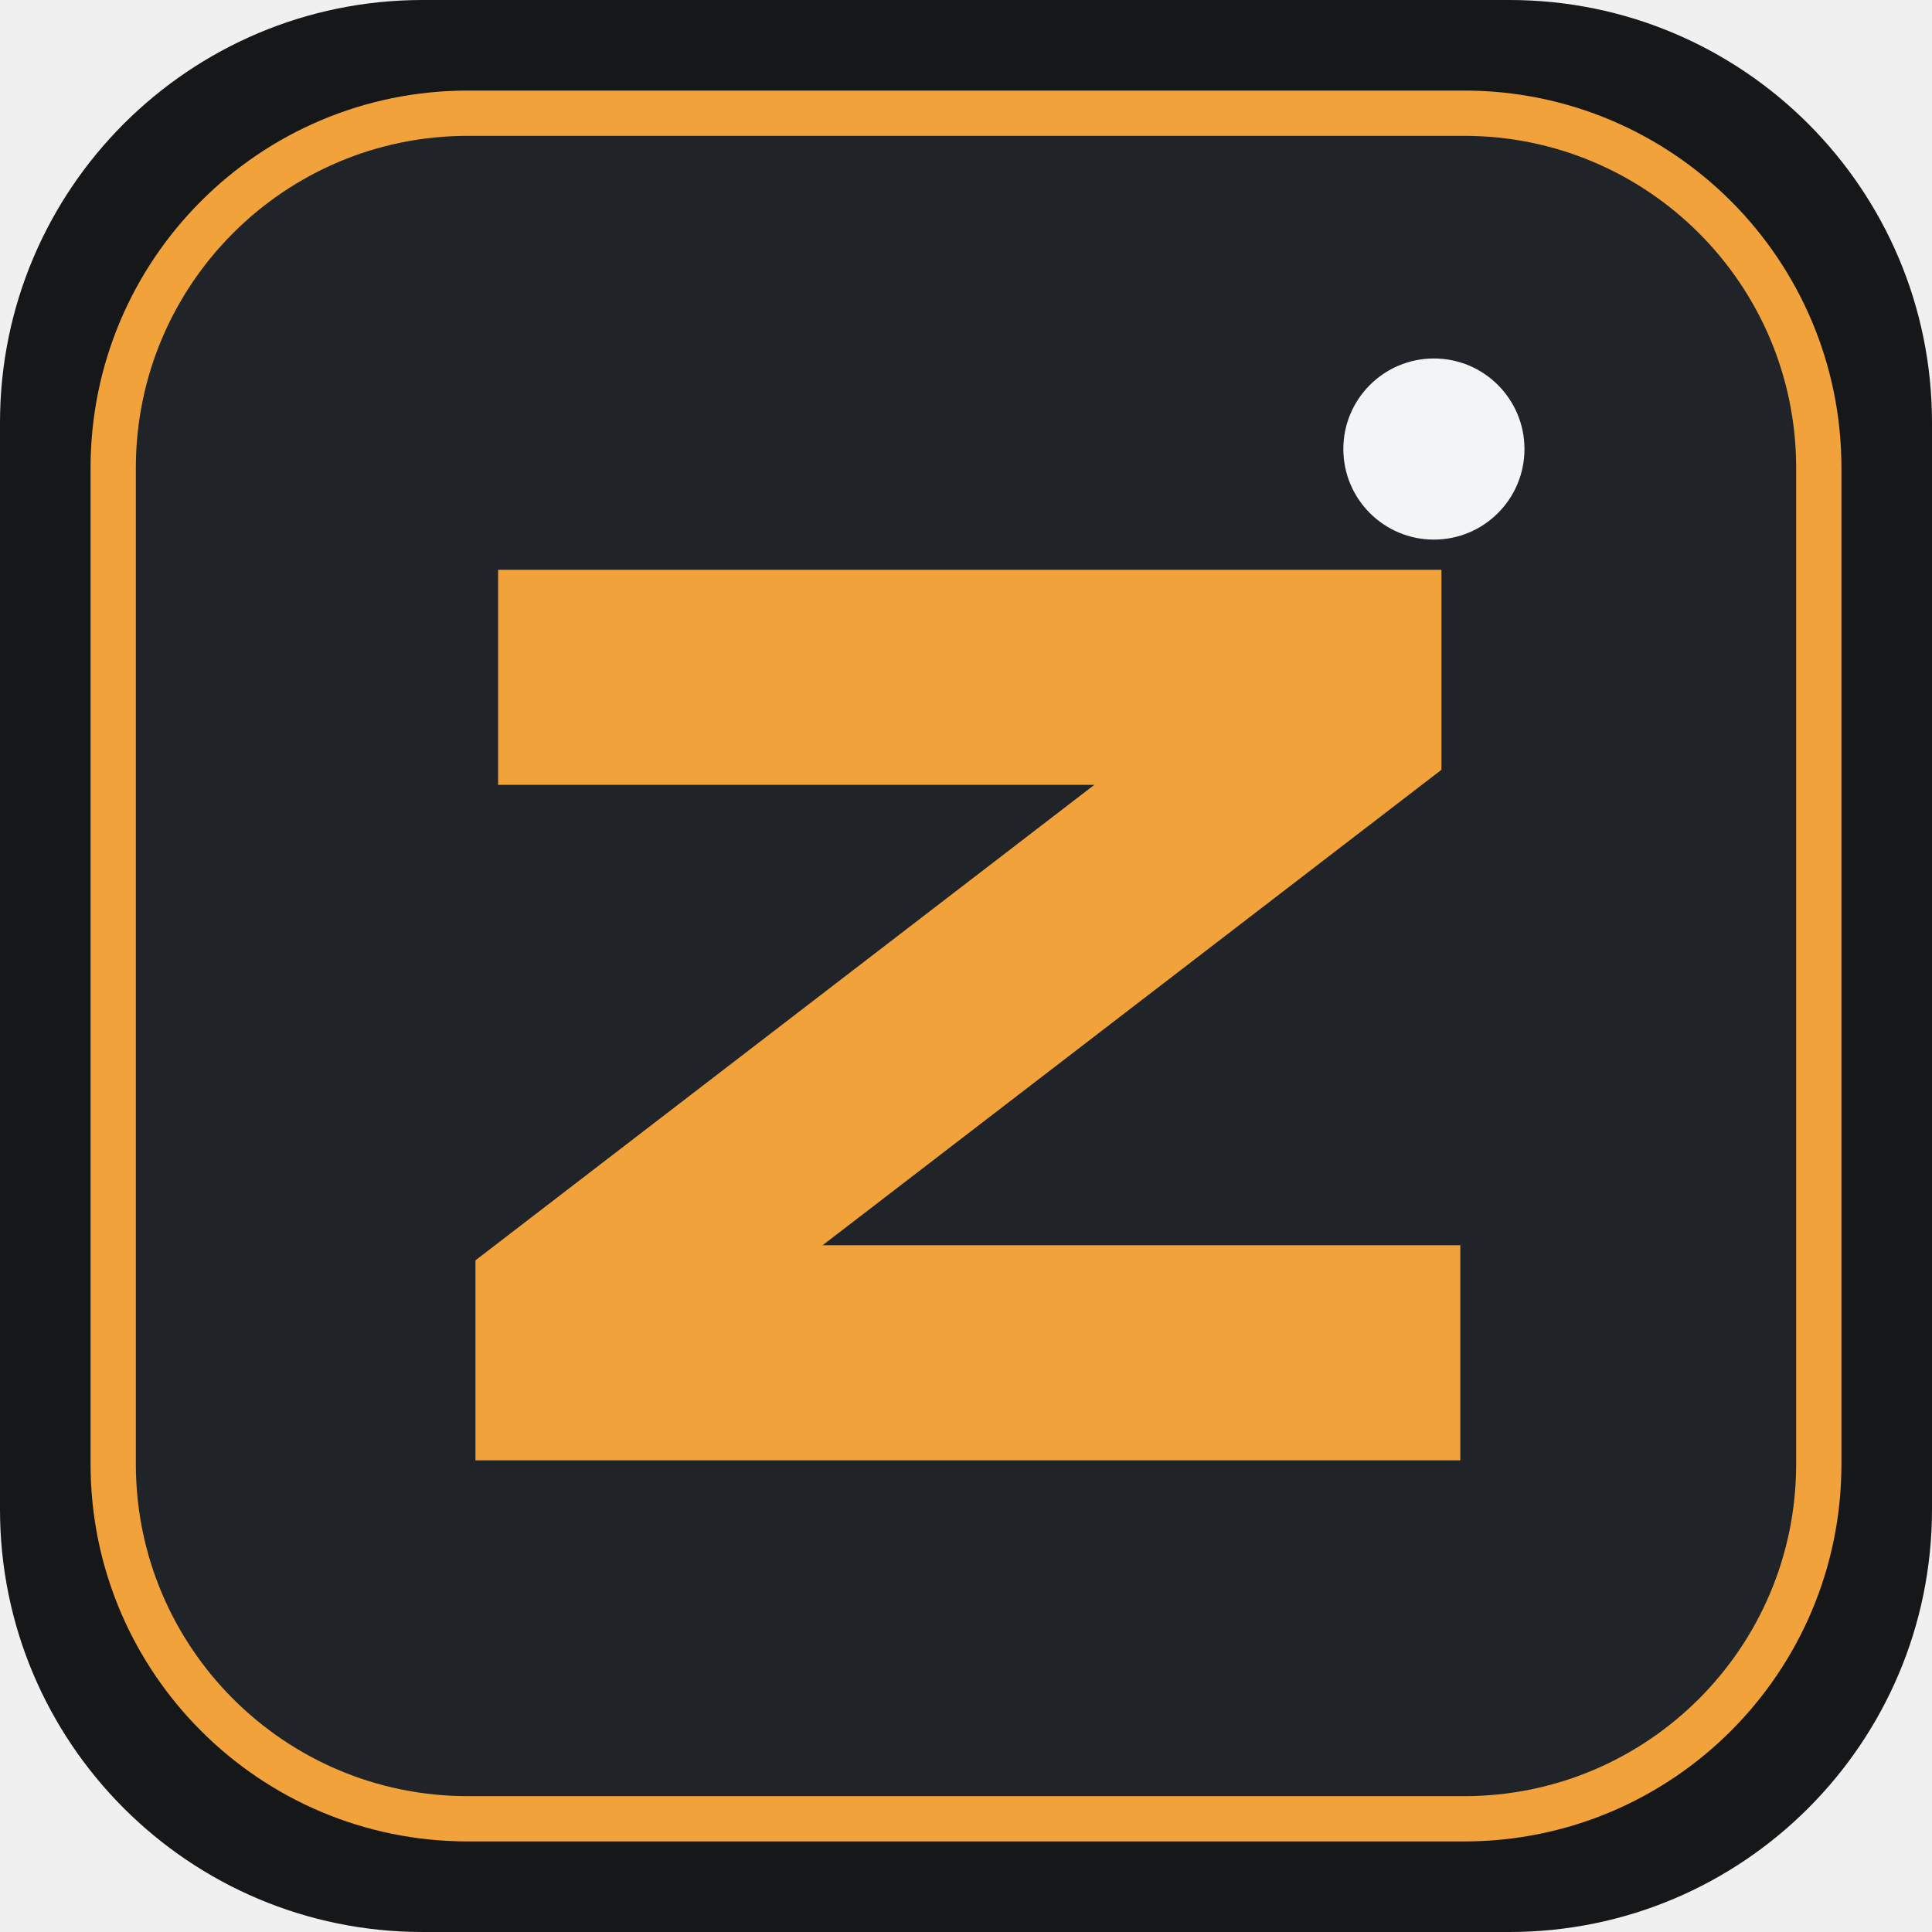
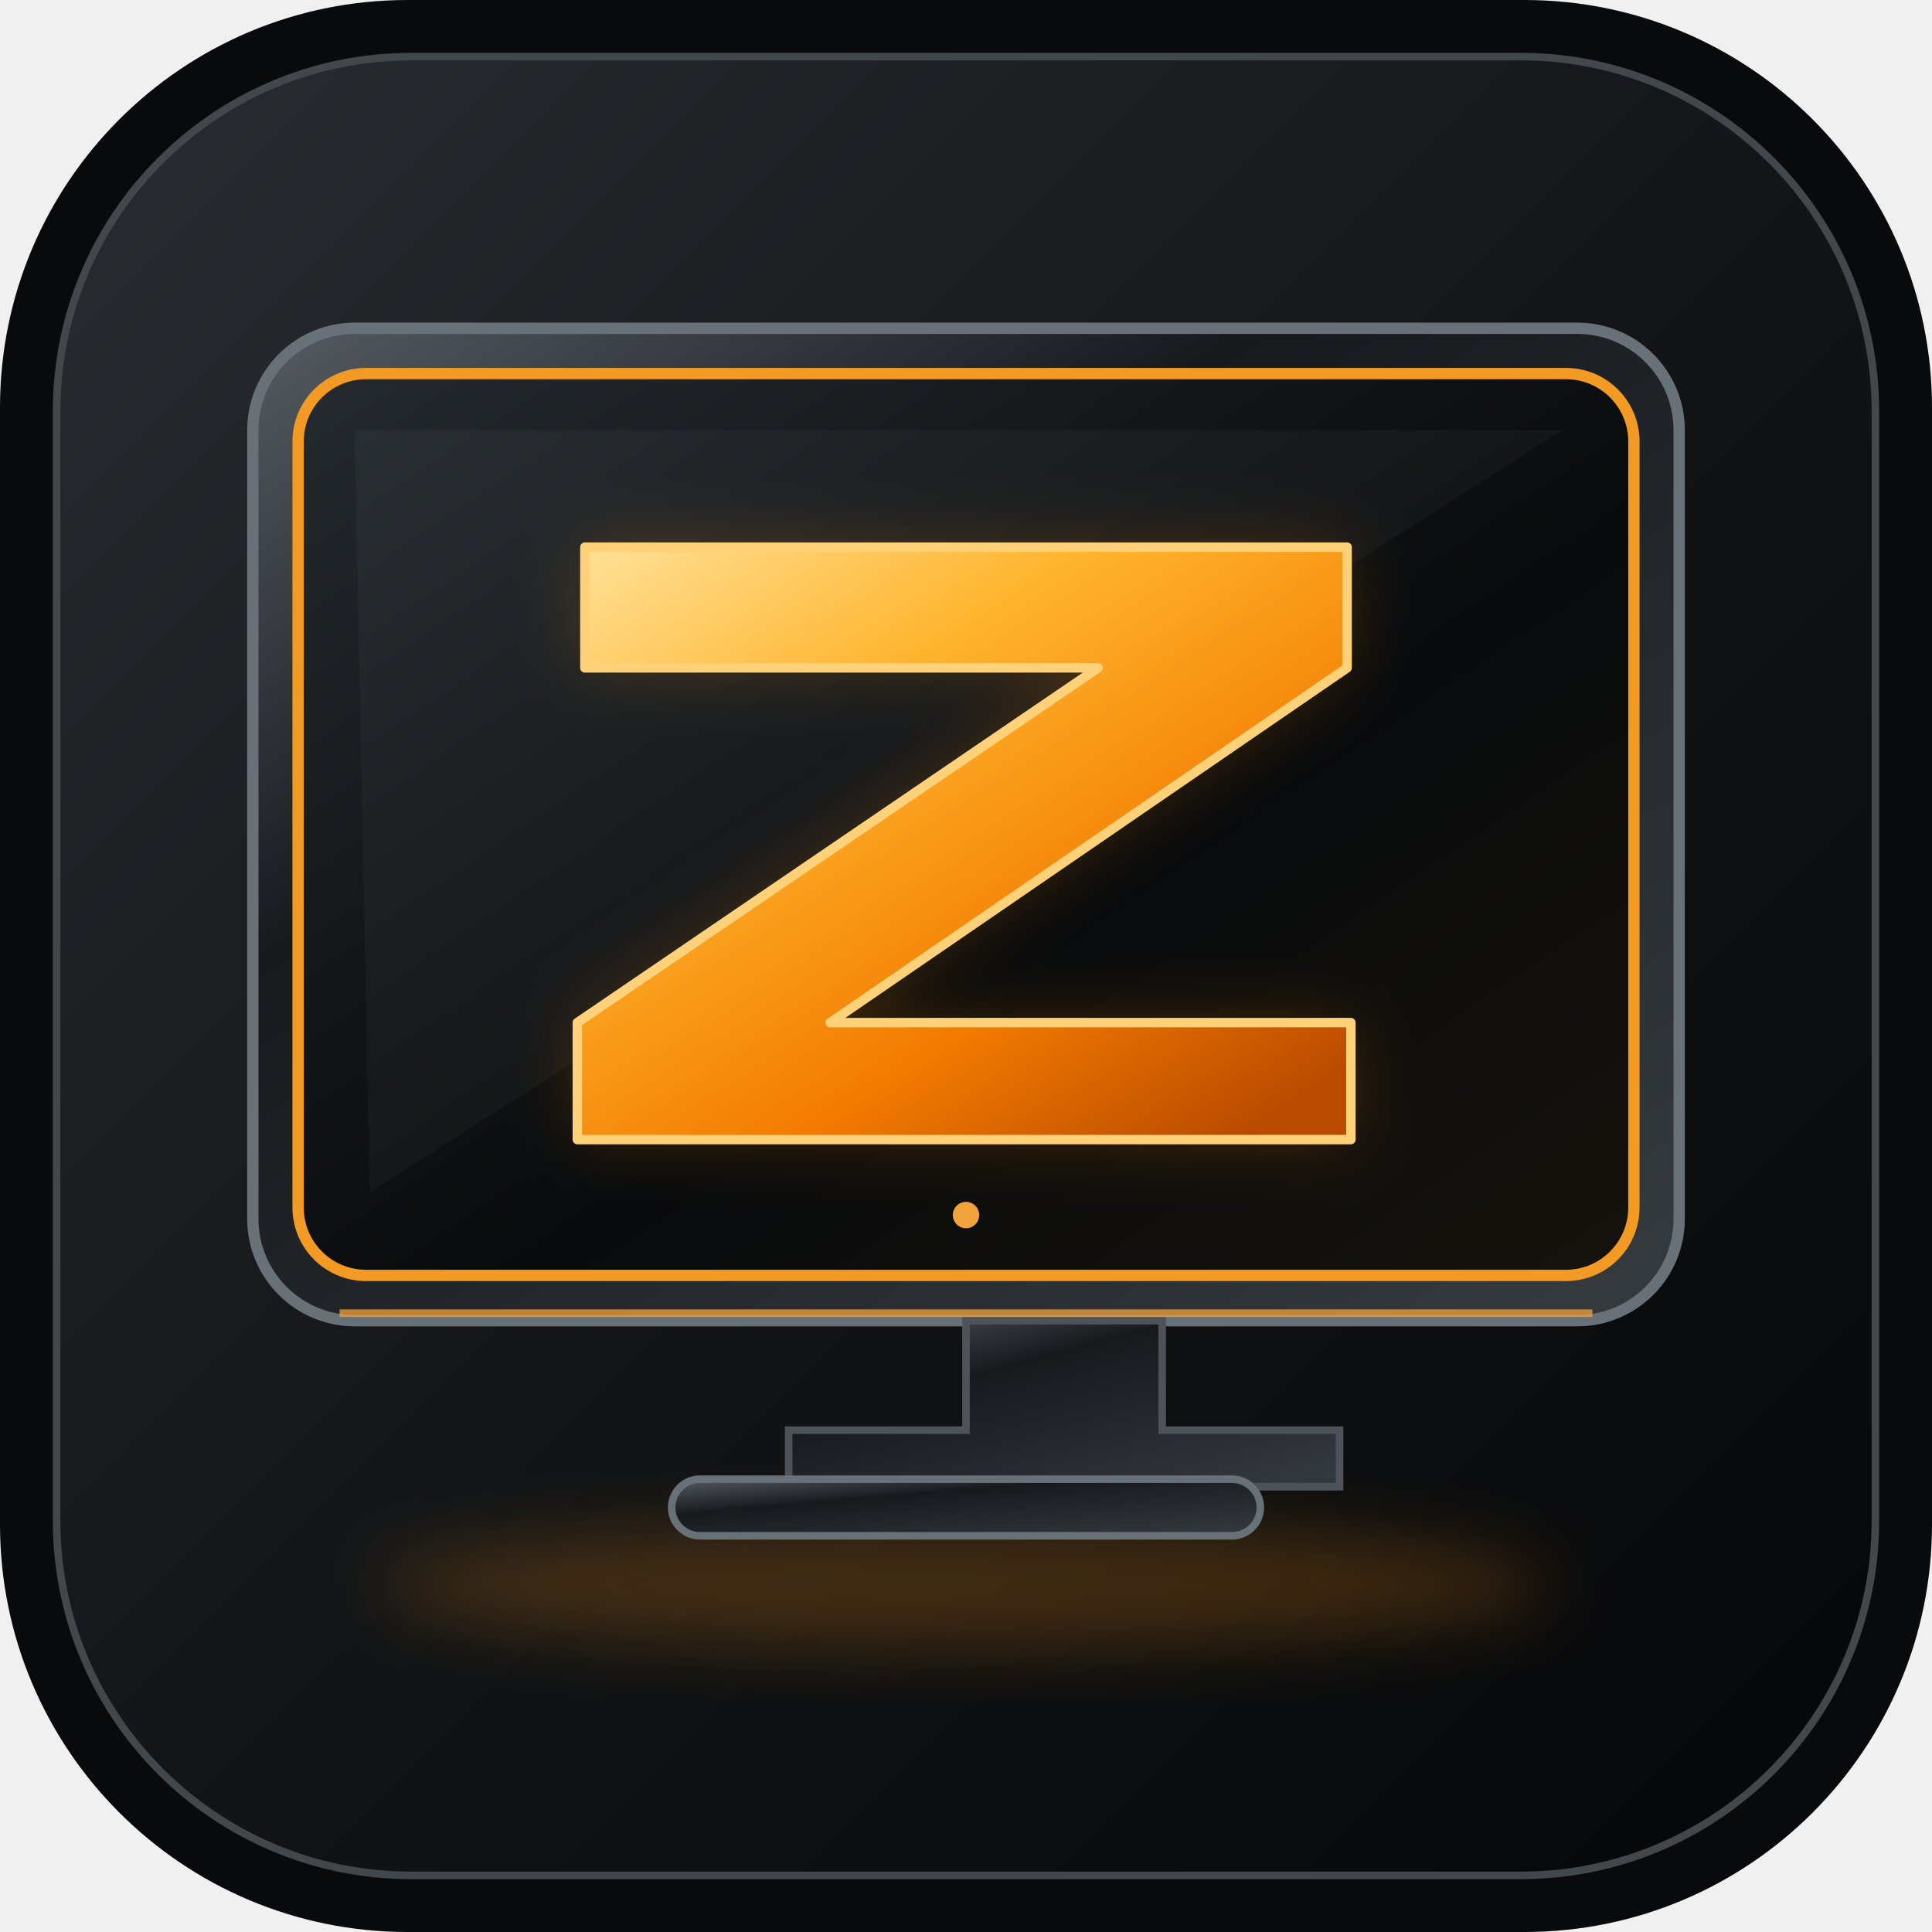
<svg xmlns="http://www.w3.org/2000/svg" viewBox="0 0 512 512">
-   <rect width="512" height="512" rx="112" fill="#151719" />
-   <rect x="30" y="30" width="452" height="452" rx="94" fill="#202428" stroke="#f2a23a" stroke-width="12" />
-   <path d="M132 151h250v53L218 330h169v57H126v-53l164-126H132z" fill="#f2a23a" />
-   <circle cx="380" cy="119" r="24" fill="#f3f4f5" />
+   <defs>
+     <linearGradient id="bg" x1="0" y1="0" x2="1" y2="1">
+       <stop offset="0" stop-color="#292d31" />
+       <stop offset=".55" stop-color="#111315" />
+       <stop offset="1" stop-color="#050607" />
+     </linearGradient>
+     <linearGradient id="bezel" x1="0" y1="0" x2="0.9" y2="1">
+       <stop offset="0" stop-color="#555b61" />
+       <stop offset=".35" stop-color="#171a1d" />
+       <stop offset="1" stop-color="#34393e" />
+     </linearGradient>
+     <linearGradient id="screen" x1="0" y1="0" x2="1" y2="1">
+       <stop offset="0" stop-color="#252a2e" />
+       <stop offset=".58" stop-color="#080a0c" />
+       <stop offset="1" stop-color="#17130d" />
+     </linearGradient>
+     <linearGradient id="gold" x1="0" y1="0" x2=".85" y2="1">
+       <stop offset="0" stop-color="#ffe29a" />
+       <stop offset=".32" stop-color="#ffb52f" />
+       <stop offset=".72" stop-color="#f27b00" />
+       <stop offset="1" stop-color="#b94b00" />
+     </linearGradient>
+     <filter id="shadow" x="-40%" y="-40%" width="180%" height="180%">
+       <feGaussianBlur stdDeviation="9" />
+     </filter>
+   </defs>
+   <rect width="512" height="512" rx="108" fill="#090a0b" />
+   <rect x="15" y="15" width="482" height="482" rx="94" fill="url(#bg)" stroke="#42474b" stroke-width="2" />
+   <ellipse cx="256" cy="420" rx="155" ry="17" fill="#f28b12" opacity=".22" filter="url(#shadow)" />
+   <rect x="67" y="87" width="378" height="263" rx="27" fill="url(#bezel)" stroke="#687078" stroke-width="3" />
+   <rect x="79" y="99" width="354" height="239" rx="18" fill="url(#screen)" stroke="#f39a24" stroke-width="3" />
+   <path d="M94 114h320L98 316z" fill="#fff" opacity=".035" />
+   <path d="M155 145h202v32L220 271h138v31H153v-31l138-94H155z" fill="#ff8a00" opacity=".22" filter="url(#shadow)" />
+   <path d="M155 145h202v32L220 271h138v31H153v-31l138-94H155z" fill="url(#gold)" stroke="#ffd27a" stroke-width="2.5" stroke-linejoin="round" />
+   <path d="M256 350v29h-47v15h146v-15h-47v-29z" fill="url(#bezel)" stroke="#4d5358" stroke-width="2" />
+   <rect x="178" y="392" width="156" height="15" rx="7.5" fill="url(#bezel)" stroke="#687078" stroke-width="2" />
+   <path d="M90 348h332" stroke="#f3a23a" stroke-width="2" opacity=".75" />
+   <circle cx="256" cy="322" r="3.5" fill="#f2a23a" />
</svg>
